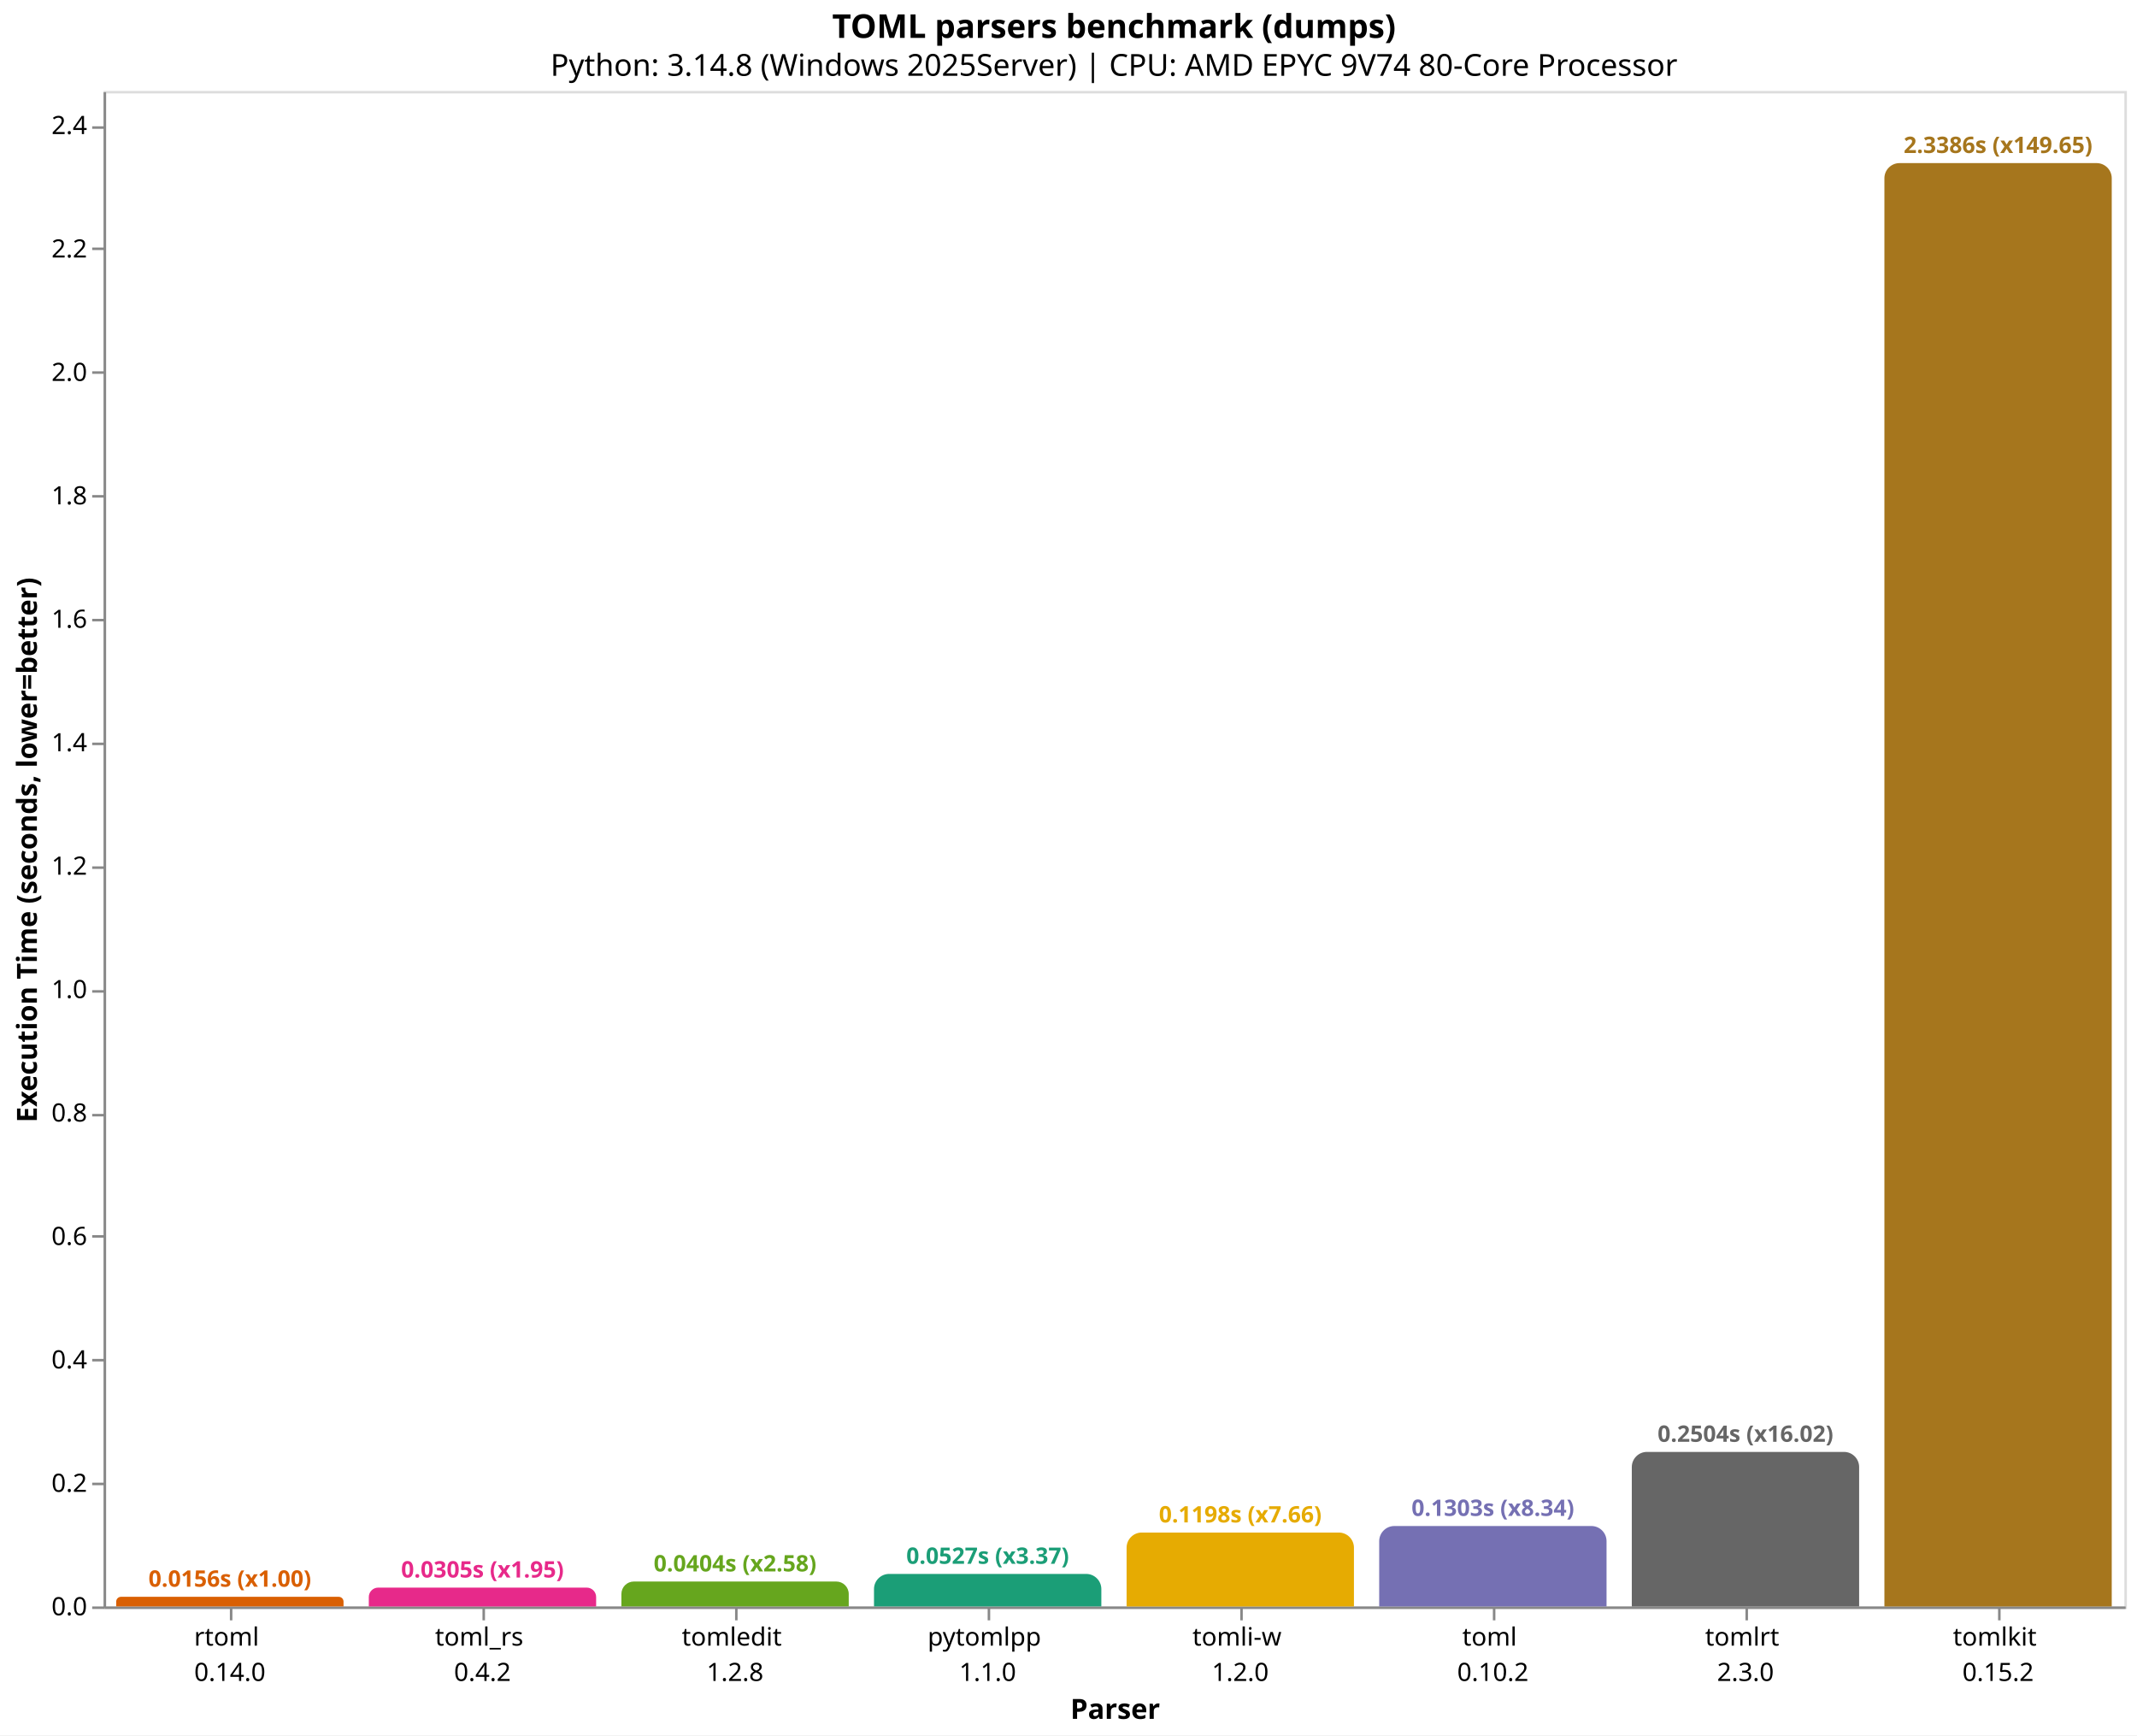
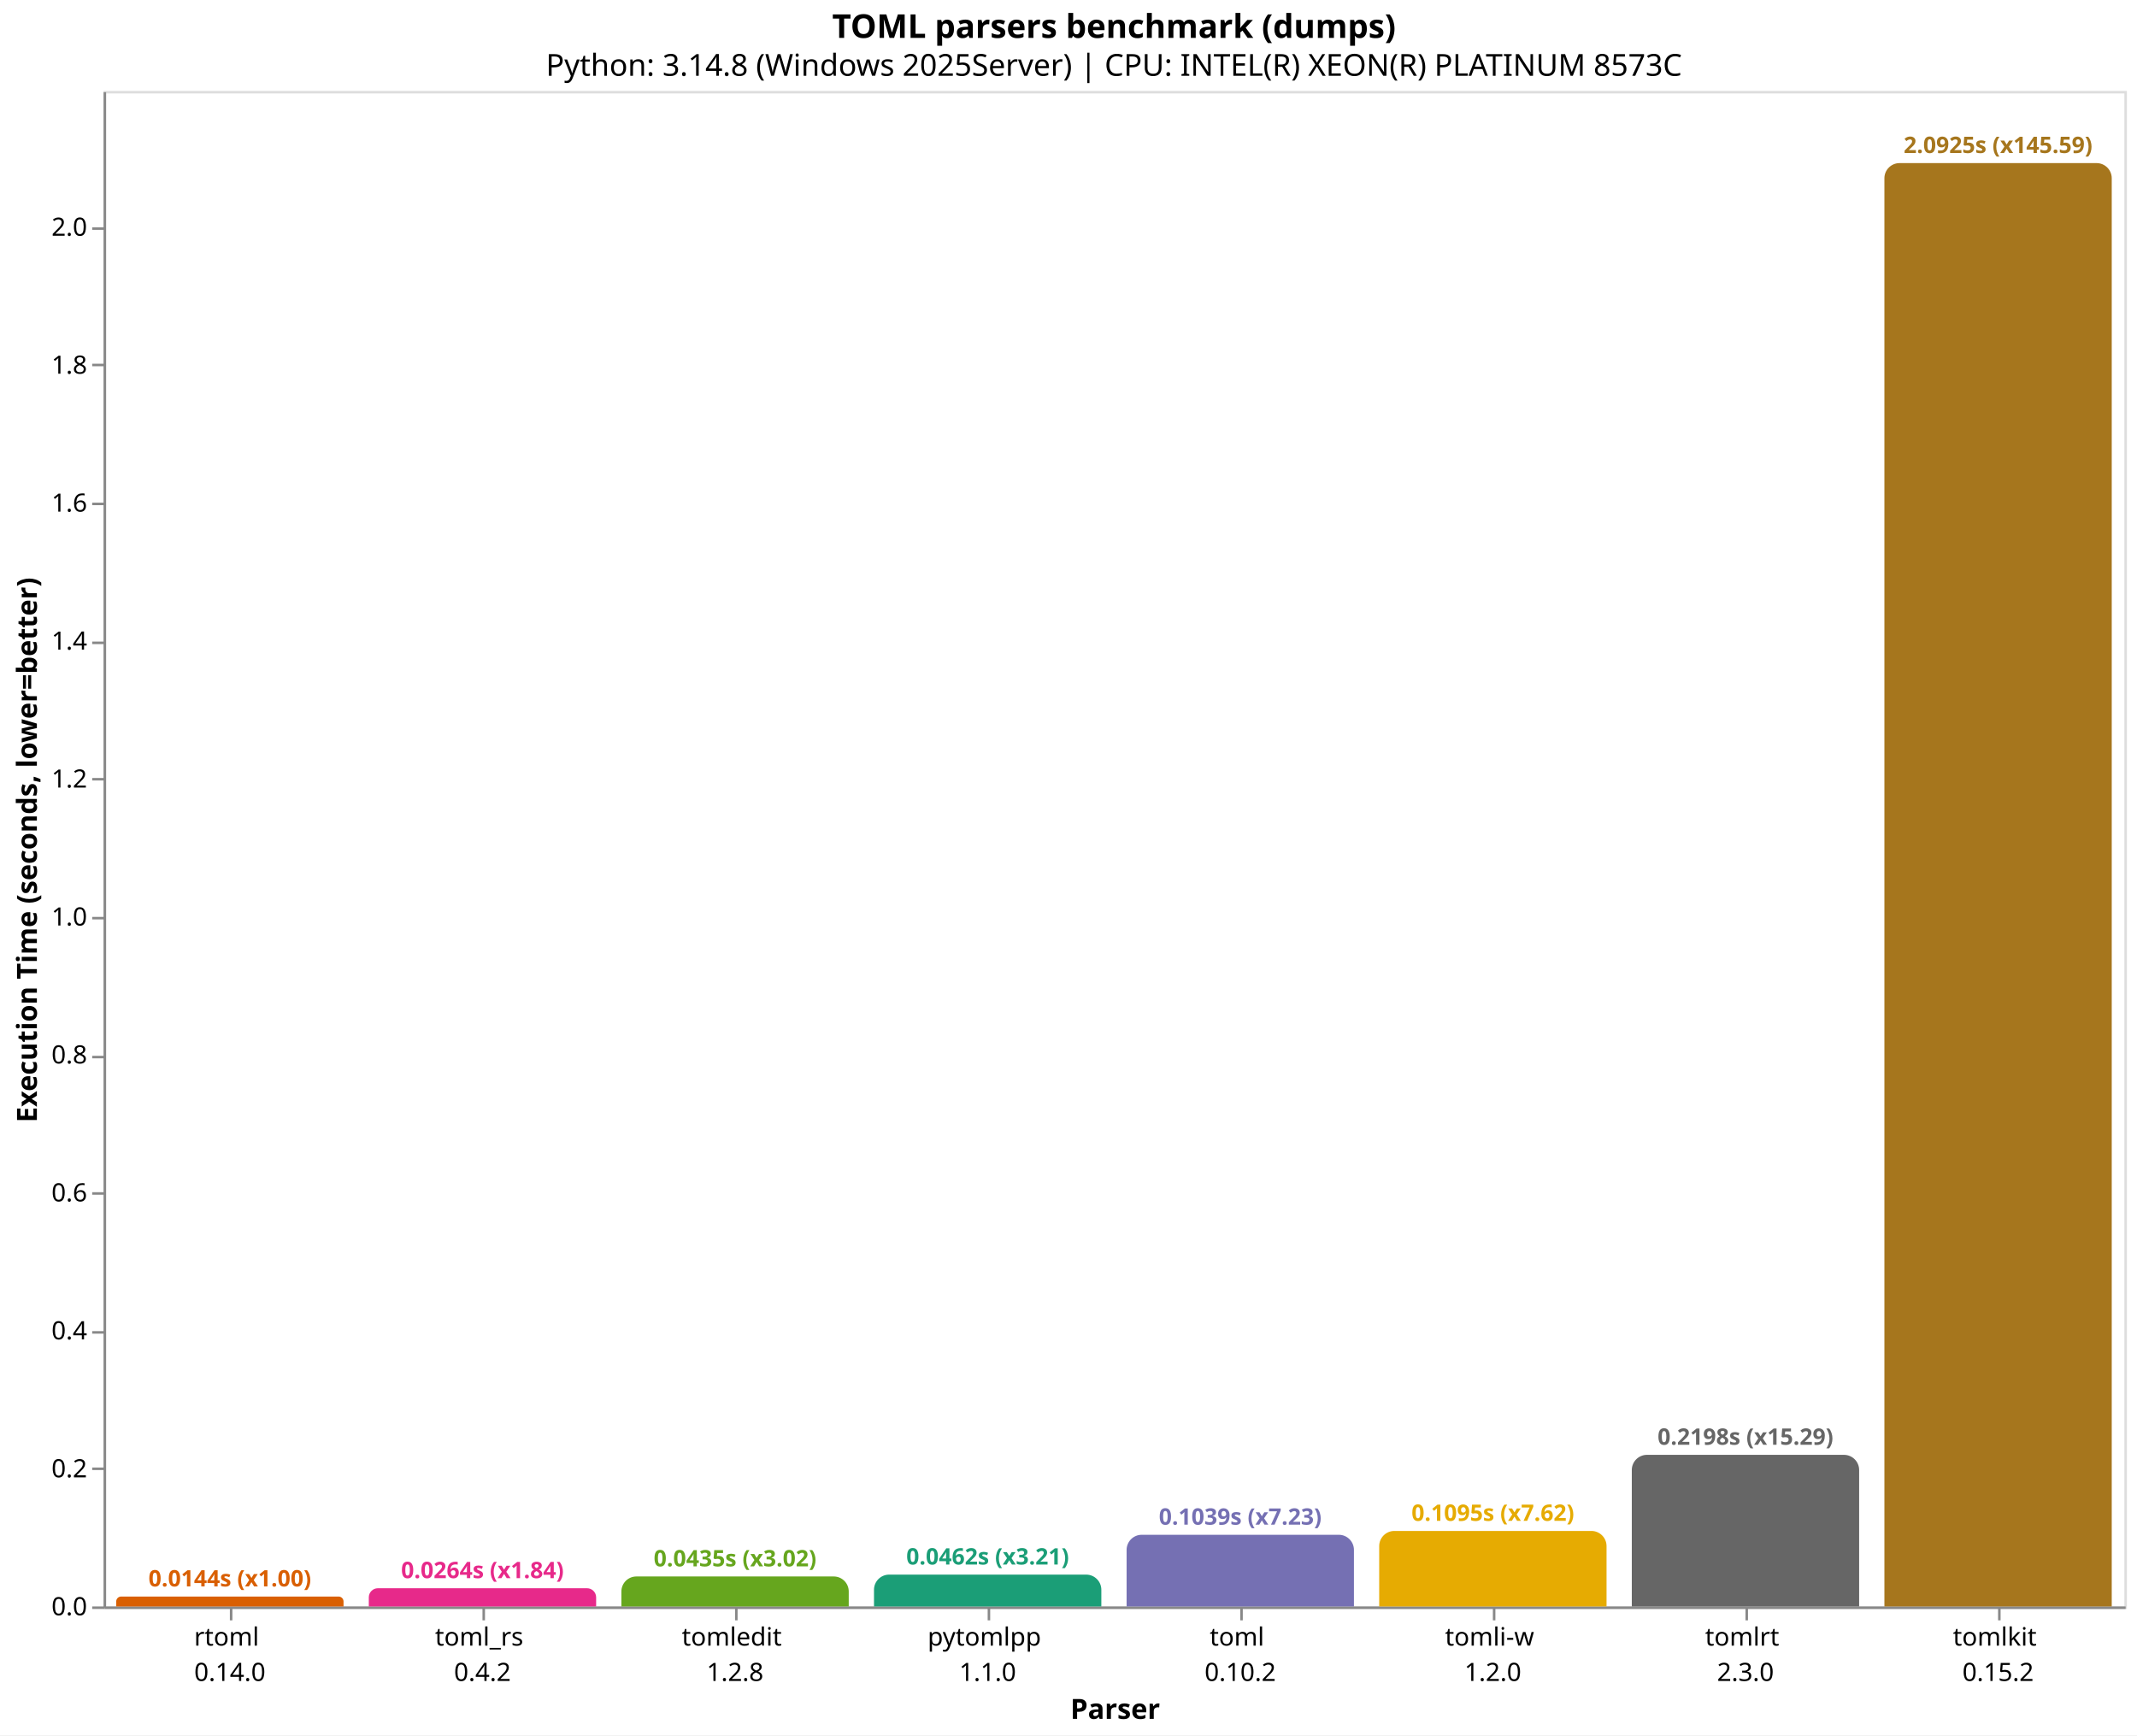
<svg xmlns="http://www.w3.org/2000/svg" version="1.1" class="marks" width="846" height="687" viewBox="0 0 846 687">
  <rect width="846" height="687" fill="white" />
  <g fill="none" stroke-miterlimit="10" transform="translate(41,36)">
    <g class="mark-group role-frame root" role="graphics-object" aria-roledescription="group mark container">
      <g transform="translate(0,0)">
        <path class="background" aria-hidden="true" d="M0.5,0.5h800v600h-800Z" stroke="#ddd" />
        <g>
-           <g class="mark-group role-axis" role="graphics-symbol" aria-roledescription="axis" aria-label="X-axis titled 'Parser' for a discrete scale with 8 values: rtoml&#10;0.14.0, toml_rs&#10;0.4.2, tomledit&#10;1.2.8, pytomlpp&#10;1.1.0, tomli-w&#10;1.2.0, ending with tomlkit&#10;0.15.2">
+           <g class="mark-group role-axis" role="graphics-symbol" aria-roledescription="axis" aria-label="X-axis titled 'Parser' for a discrete scale with 8 values: rtoml&#10;0.14.0, toml_rs&#10;0.4.2, tomledit&#10;1.2.8, pytomlpp&#10;1.1.0, toml&#10;0.10.2, ending with tomlkit&#10;0.15.2">
            <g transform="translate(0.5,600.5)">
              <path class="background" aria-hidden="true" d="M0,0h0v0h0Z" pointer-events="none" />
              <g>
                <g class="mark-rule role-axis-tick" pointer-events="none">
                  <line transform="translate(50,0)" x2="0" y2="5" stroke="#888" stroke-width="1" opacity="1" />
                  <line transform="translate(150,0)" x2="0" y2="5" stroke="#888" stroke-width="1" opacity="1" />
                  <line transform="translate(250,0)" x2="0" y2="5" stroke="#888" stroke-width="1" opacity="1" />
                  <line transform="translate(350,0)" x2="0" y2="5" stroke="#888" stroke-width="1" opacity="1" />
                  <line transform="translate(450,0)" x2="0" y2="5" stroke="#888" stroke-width="1" opacity="1" />
                  <line transform="translate(550,0)" x2="0" y2="5" stroke="#888" stroke-width="1" opacity="1" />
                  <line transform="translate(650,0)" x2="0" y2="5" stroke="#888" stroke-width="1" opacity="1" />
                  <line transform="translate(750,0)" x2="0" y2="5" stroke="#888" stroke-width="1" opacity="1" />
                </g>
                <g class="mark-text role-axis-label" pointer-events="none">
                  <text text-anchor="middle" transform="translate(49.5,15)" font-family="sans-serif" font-size="10px" fill="#000" opacity="1">
                    <tspan>rtoml</tspan>
                    <tspan x="0" dy="14">0.14.0</tspan>
                  </text>
                  <text text-anchor="middle" transform="translate(149.5,15)" font-family="sans-serif" font-size="10px" fill="#000" opacity="1">
                    <tspan>toml_rs</tspan>
                    <tspan x="0" dy="14">0.4.2</tspan>
                  </text>
                  <text text-anchor="middle" transform="translate(249.5,15)" font-family="sans-serif" font-size="10px" fill="#000" opacity="1">
                    <tspan>tomledit</tspan>
                    <tspan x="0" dy="14">1.2.8</tspan>
                  </text>
                  <text text-anchor="middle" transform="translate(349.5,15)" font-family="sans-serif" font-size="10px" fill="#000" opacity="1">
                    <tspan>pytomlpp</tspan>
                    <tspan x="0" dy="14">1.1.0</tspan>
                  </text>
                  <text text-anchor="middle" transform="translate(449.5,15)" font-family="sans-serif" font-size="10px" fill="#000" opacity="1">
+                     <tspan>toml</tspan>
+                     <tspan x="0" dy="14">0.10.2</tspan>
+                   </text>
+                   <text text-anchor="middle" transform="translate(549.5,15)" font-family="sans-serif" font-size="10px" fill="#000" opacity="1">
                    <tspan>tomli-w</tspan>
                    <tspan x="0" dy="14">1.2.0</tspan>
-                   </text>
-                   <text text-anchor="middle" transform="translate(549.5,15)" font-family="sans-serif" font-size="10px" fill="#000" opacity="1">
-                     <tspan>toml</tspan>
-                     <tspan x="0" dy="14">0.10.2</tspan>
                  </text>
                  <text text-anchor="middle" transform="translate(649.5,15)" font-family="sans-serif" font-size="10px" fill="#000" opacity="1">
                    <tspan>tomlrt</tspan>
                    <tspan x="0" dy="14">2.3.0</tspan>
                  </text>
                  <text text-anchor="middle" transform="translate(749.5,15)" font-family="sans-serif" font-size="10px" fill="#000" opacity="1">
                    <tspan>tomlkit</tspan>
                    <tspan x="0" dy="14">0.15.2</tspan>
                  </text>
                </g>
                <g class="mark-rule role-axis-domain" pointer-events="none">
                  <line transform="translate(0,0)" x2="800" y2="0" stroke="#888" stroke-width="1" opacity="1" />
                </g>
                <g class="mark-text role-axis-title" pointer-events="none">
                  <text text-anchor="middle" transform="translate(400,44)" font-family="sans-serif" font-size="11px" font-weight="bold" fill="#000" opacity="1">Parser</text>
                </g>
              </g>
              <path class="foreground" aria-hidden="true" d="" pointer-events="none" display="none" />
            </g>
          </g>
-           <g class="mark-group role-axis" role="graphics-symbol" aria-roledescription="axis" aria-label="Y-axis titled 'Execution Time (seconds, lower=better)' for a linear scale with values from 0.0 to 2.5">
+           <g class="mark-group role-axis" role="graphics-symbol" aria-roledescription="axis" aria-label="Y-axis titled 'Execution Time (seconds, lower=better)' for a linear scale with values from 0.0 to 2.2">
            <g transform="translate(0.5,0.5)">
              <path class="background" aria-hidden="true" d="M0,0h0v0h0Z" pointer-events="none" />
              <g>
                <g class="mark-rule role-axis-tick" pointer-events="none">
                  <line transform="translate(0,600)" x2="-5" y2="0" stroke="#888" stroke-width="1" opacity="1" />
-                   <line transform="translate(0,551)" x2="-5" y2="0" stroke="#888" stroke-width="1" opacity="1" />
-                   <line transform="translate(0,502)" x2="-5" y2="0" stroke="#888" stroke-width="1" opacity="1" />
-                   <line transform="translate(0,453)" x2="-5" y2="0" stroke="#888" stroke-width="1" opacity="1" />
-                   <line transform="translate(0,405)" x2="-5" y2="0" stroke="#888" stroke-width="1" opacity="1" />
-                   <line transform="translate(0,356)" x2="-5" y2="0" stroke="#888" stroke-width="1" opacity="1" />
-                   <line transform="translate(0,307)" x2="-5" y2="0" stroke="#888" stroke-width="1" opacity="1" />
-                   <line transform="translate(0,258)" x2="-5" y2="0" stroke="#888" stroke-width="1" opacity="1" />
-                   <line transform="translate(0,209)" x2="-5" y2="0" stroke="#888" stroke-width="1" opacity="1" />
-                   <line transform="translate(0,160)" x2="-5" y2="0" stroke="#888" stroke-width="1" opacity="1" />
-                   <line transform="translate(0,111)" x2="-5" y2="0" stroke="#888" stroke-width="1" opacity="1" />
-                   <line transform="translate(0,62)" x2="-5" y2="0" stroke="#888" stroke-width="1" opacity="1" />
-                   <line transform="translate(0,14)" x2="-5" y2="0" stroke="#888" stroke-width="1" opacity="1" />
+                   <line transform="translate(0,545)" x2="-5" y2="0" stroke="#888" stroke-width="1" opacity="1" />
+                   <line transform="translate(0,491)" x2="-5" y2="0" stroke="#888" stroke-width="1" opacity="1" />
+                   <line transform="translate(0,436)" x2="-5" y2="0" stroke="#888" stroke-width="1" opacity="1" />
+                   <line transform="translate(0,382)" x2="-5" y2="0" stroke="#888" stroke-width="1" opacity="1" />
+                   <line transform="translate(0,327)" x2="-5" y2="0" stroke="#888" stroke-width="1" opacity="1" />
+                   <line transform="translate(0,272)" x2="-5" y2="0" stroke="#888" stroke-width="1" opacity="1" />
+                   <line transform="translate(0,218)" x2="-5" y2="0" stroke="#888" stroke-width="1" opacity="1" />
+                   <line transform="translate(0,163)" x2="-5" y2="0" stroke="#888" stroke-width="1" opacity="1" />
+                   <line transform="translate(0,108)" x2="-5" y2="0" stroke="#888" stroke-width="1" opacity="1" />
+                   <line transform="translate(0,54)" x2="-5" y2="0" stroke="#888" stroke-width="1" opacity="1" />
                </g>
                <g class="mark-text role-axis-label" pointer-events="none">
                  <text text-anchor="end" transform="translate(-7,603)" font-family="sans-serif" font-size="10px" fill="#000" opacity="1">0.0</text>
-                   <text text-anchor="end" transform="translate(-7,554.1316)" font-family="sans-serif" font-size="10px" fill="#000" opacity="1">0.2</text>
-                   <text text-anchor="end" transform="translate(-7,505.2631)" font-family="sans-serif" font-size="10px" fill="#000" opacity="1">0.4</text>
-                   <text text-anchor="end" transform="translate(-7,456.3947)" font-family="sans-serif" font-size="10px" fill="#000" opacity="1">0.6</text>
-                   <text text-anchor="end" transform="translate(-7,407.5262)" font-family="sans-serif" font-size="10px" fill="#000" opacity="1">0.8</text>
-                   <text text-anchor="end" transform="translate(-7,358.6578)" font-family="sans-serif" font-size="10px" fill="#000" opacity="1">1.0</text>
-                   <text text-anchor="end" transform="translate(-7,309.7894)" font-family="sans-serif" font-size="10px" fill="#000" opacity="1">1.2</text>
-                   <text text-anchor="end" transform="translate(-7,260.9209)" font-family="sans-serif" font-size="10px" fill="#000" opacity="1">1.4</text>
-                   <text text-anchor="end" transform="translate(-7,212.0525)" font-family="sans-serif" font-size="10px" fill="#000" opacity="1">1.6</text>
-                   <text text-anchor="end" transform="translate(-7,163.1841)" font-family="sans-serif" font-size="10px" fill="#000" opacity="1">1.8</text>
-                   <text text-anchor="end" transform="translate(-7,114.3156)" font-family="sans-serif" font-size="10px" fill="#000" opacity="1">2.0</text>
-                   <text text-anchor="end" transform="translate(-7,65.44718)" font-family="sans-serif" font-size="10px" fill="#000" opacity="1">2.2</text>
-                   <text text-anchor="end" transform="translate(-7,16.57874)" font-family="sans-serif" font-size="10px" fill="#000" opacity="1">2.4</text>
+                   <text text-anchor="end" transform="translate(-7,548.3839)" font-family="sans-serif" font-size="10px" fill="#000" opacity="1">0.2</text>
+                   <text text-anchor="end" transform="translate(-7,493.7679)" font-family="sans-serif" font-size="10px" fill="#000" opacity="1">0.4</text>
+                   <text text-anchor="end" transform="translate(-7,439.1518)" font-family="sans-serif" font-size="10px" fill="#000" opacity="1">0.6</text>
+                   <text text-anchor="end" transform="translate(-7,384.5357)" font-family="sans-serif" font-size="10px" fill="#000" opacity="1">0.8</text>
+                   <text text-anchor="end" transform="translate(-7,329.9196)" font-family="sans-serif" font-size="10px" fill="#000" opacity="1">1.0</text>
+                   <text text-anchor="end" transform="translate(-7,275.3036)" font-family="sans-serif" font-size="10px" fill="#000" opacity="1">1.2</text>
+                   <text text-anchor="end" transform="translate(-7,220.6875)" font-family="sans-serif" font-size="10px" fill="#000" opacity="1">1.4</text>
+                   <text text-anchor="end" transform="translate(-7,166.0714)" font-family="sans-serif" font-size="10px" fill="#000" opacity="1">1.6</text>
+                   <text text-anchor="end" transform="translate(-7,111.4554)" font-family="sans-serif" font-size="10px" fill="#000" opacity="1">1.8</text>
+                   <text text-anchor="end" transform="translate(-7,56.83928)" font-family="sans-serif" font-size="10px" fill="#000" opacity="1">2.0</text>
                </g>
                <g class="mark-rule role-axis-domain" pointer-events="none">
                  <line transform="translate(0,600)" x2="0" y2="-600" stroke="#888" stroke-width="1" opacity="1" />
                </g>
                <g class="mark-text role-axis-title" pointer-events="none">
                  <text text-anchor="middle" transform="translate(-24.90137,300) rotate(-90) translate(0,-2)" font-family="sans-serif" font-size="11px" font-weight="bold" fill="#000" opacity="1">Execution Time (seconds, lower=better)</text>
                </g>
              </g>
              <path class="foreground" aria-hidden="true" d="" pointer-events="none" display="none" />
            </g>
          </g>
          <g class="mark-group role-scope" role="graphics-object" aria-roledescription="group mark container">
-             <g transform="translate(5,596.1816)">
-               <path class="background" aria-hidden="true" d="M1.909,0L88.091,0C89.145,0,90,0.855,90,1.909L90,3.818C90,3.818,90,3.818,90,3.818L0,3.818C0,3.818,0,3.818,0,3.818L0,1.909C0,0.855,0.855,0,1.909,0Z" />
+             <g transform="translate(5,596.0751)">
+               <path class="background" aria-hidden="true" d="M1.962,0L88.038,0C89.121,0,90,0.879,90,1.962L90,3.925C90,3.925,90,3.925,90,3.925L0,3.925C0,3.925,0,3.925,0,3.925L0,1.962C0,0.879,0.879,0,1.962,0Z" />
              <g clip-path="url(#clip9)">
                <g class="mark-group role-scope" role="graphics-object" aria-roledescription="group mark container">
-                   <g transform="translate(0,-596.1816)">
-                     <path class="background" aria-hidden="true" d="M0,0h90v0h-90Z" />
-                     <g>
-                       <g class="mark-rect role-mark layer_0_marks" role="graphics-object" aria-roledescription="rect mark container">
-                         <path aria-label="Parser: rtoml&#10;0.14.0; Execution Time (seconds, lower=better): 0.0156271; parser: rtoml; Execution Time (s): 0.0156; Slowdown: 1.00" role="graphics-symbol" aria-roledescription="bar" d="M0,596.182h90v3.818h-90Z" fill="#d95f02" />
-                       </g>
-                     </g>
-                     <path class="foreground" aria-hidden="true" d="" display="none" />
-                   </g>
-                 </g>
-               </g>
-               <path class="foreground" aria-hidden="true" d="" display="none" />
-             </g>
-             <g transform="translate(105,592.5411)">
-               <path class="background" aria-hidden="true" d="M3.729,0L86.271,0C88.329,0,90,1.671,90,3.729L90,7.459C90,7.459,90,7.459,90,7.459L0,7.459C0,7.459,0,7.459,0,7.459L0,3.729C0,1.671,1.671,0,3.729,0Z" />
+                   <g transform="translate(0,-596.0751)">
+                     <path class="background" aria-hidden="true" d="M0,0h90v0h-90Z" />
+                     <g>
+                       <g class="mark-rect role-mark layer_0_marks" role="graphics-object" aria-roledescription="rect mark container">
+                         <path aria-label="Parser: rtoml&#10;0.14.0; Execution Time (seconds, lower=better): 0.0143728; parser: rtoml; Execution Time (s): 0.0144; Slowdown: 1.00" role="graphics-symbol" aria-roledescription="bar" d="M0,596.075h90v3.925h-90Z" fill="#d95f02" />
+                       </g>
+                     </g>
+                     <path class="foreground" aria-hidden="true" d="" display="none" />
+                   </g>
+                 </g>
+               </g>
+               <path class="foreground" aria-hidden="true" d="" display="none" />
+             </g>
+             <g transform="translate(105,592.792)">
+               <path class="background" aria-hidden="true" d="M3.604,0L86.396,0C88.385,0,90,1.615,90,3.604L90,7.208C90,7.208,90,7.208,90,7.208L0,7.208C0,7.208,0,7.208,0,7.208L0,3.604C0,1.615,1.615,0,3.604,0Z" />
              <g clip-path="url(#clip10)">
                <g class="mark-group role-scope" role="graphics-object" aria-roledescription="group mark container">
-                   <g transform="translate(0,-592.5411)">
-                     <path class="background" aria-hidden="true" d="M0,0h90v0h-90Z" />
-                     <g>
-                       <g class="mark-rect role-mark layer_0_marks" role="graphics-object" aria-roledescription="rect mark container">
-                         <path aria-label="Parser: toml_rs&#10;0.4.2; Execution Time (seconds, lower=better): 0.0305264; parser: toml_rs; Execution Time (s): 0.0305; Slowdown: 1.95" role="graphics-symbol" aria-roledescription="bar" d="M0,592.541h90v7.459h-90Z" fill="#e7298a" />
-                       </g>
-                     </g>
-                     <path class="foreground" aria-hidden="true" d="" display="none" />
-                   </g>
-                 </g>
-               </g>
-               <path class="foreground" aria-hidden="true" d="" display="none" />
-             </g>
-             <g transform="translate(205,590.1326)">
-               <path class="background" aria-hidden="true" d="M4.934,0L85.066,0C87.789,0,90,2.211,90,4.934L90,9.867C90,9.867,90,9.867,90,9.867L0,9.867C0,9.867,0,9.867,0,9.867L0,4.934C0,2.211,2.211,0,4.934,0Z" />
+                   <g transform="translate(0,-592.792)">
+                     <path class="background" aria-hidden="true" d="M0,0h90v0h-90Z" />
+                     <g>
+                       <g class="mark-rect role-mark layer_0_marks" role="graphics-object" aria-roledescription="rect mark container">
+                         <path aria-label="Parser: toml_rs&#10;0.4.2; Execution Time (seconds, lower=better): 0.0263953; parser: toml_rs; Execution Time (s): 0.0264; Slowdown: 1.84" role="graphics-symbol" aria-roledescription="bar" d="M0,592.792h90v7.208h-90Z" fill="#e7298a" />
+                       </g>
+                     </g>
+                     <path class="foreground" aria-hidden="true" d="" display="none" />
+                   </g>
+                 </g>
+               </g>
+               <path class="foreground" aria-hidden="true" d="" display="none" />
+             </g>
+             <g transform="translate(205,588.13)">
+               <path class="background" aria-hidden="true" d="M5.935,0L84.065,0C87.341,0,90,2.659,90,5.935L90,11.87C90,11.87,90,11.87,90,11.87L0,11.87C0,11.87,0,11.87,0,11.87L0,5.935C0,2.659,2.659,0,5.935,0Z" />
              <g clip-path="url(#clip11)">
                <g class="mark-group role-scope" role="graphics-object" aria-roledescription="group mark container">
-                   <g transform="translate(0,-590.1326)">
-                     <path class="background" aria-hidden="true" d="M0,0h90v0h-90Z" />
-                     <g>
-                       <g class="mark-rect role-mark layer_0_marks" role="graphics-object" aria-roledescription="rect mark container">
-                         <path aria-label="Parser: tomledit&#10;1.2.8; Execution Time (seconds, lower=better): 0.0403835; parser: tomledit; Execution Time (s): 0.0404; Slowdown: 2.58" role="graphics-symbol" aria-roledescription="bar" d="M0,590.133h90v9.867h-90Z" fill="#66a61e" />
-                       </g>
-                     </g>
-                     <path class="foreground" aria-hidden="true" d="" display="none" />
-                   </g>
-                 </g>
-               </g>
-               <path class="foreground" aria-hidden="true" d="" display="none" />
-             </g>
-             <g transform="translate(305,587.1226)">
-               <path class="background" aria-hidden="true" d="M6,0L84,0C87.311,0,90,2.689,90,6L90,12.877C90,12.877,90,12.877,90,12.877L0,12.877C0,12.877,0,12.877,0,12.877L0,6C0,2.689,2.689,0,6,0Z" />
+                   <g transform="translate(0,-588.13)">
+                     <path class="background" aria-hidden="true" d="M0,0h90v0h-90Z" />
+                     <g>
+                       <g class="mark-rect role-mark layer_0_marks" role="graphics-object" aria-roledescription="rect mark container">
+                         <path aria-label="Parser: tomledit&#10;1.2.8; Execution Time (seconds, lower=better): 0.0434669; parser: tomledit; Execution Time (s): 0.0435; Slowdown: 3.02" role="graphics-symbol" aria-roledescription="bar" d="M0,588.13h90v11.87h-90Z" fill="#66a61e" />
+                       </g>
+                     </g>
+                     <path class="foreground" aria-hidden="true" d="" display="none" />
+                   </g>
+                 </g>
+               </g>
+               <path class="foreground" aria-hidden="true" d="" display="none" />
+             </g>
+             <g transform="translate(305,587.3961)">
+               <path class="background" aria-hidden="true" d="M6,0L84,0C87.311,0,90,2.689,90,6L90,12.604C90,12.604,90,12.604,90,12.604L0,12.604C0,12.604,0,12.604,0,12.604L0,6C0,2.689,2.689,0,6,0Z" />
              <g clip-path="url(#clip12)">
                <g class="mark-group role-scope" role="graphics-object" aria-roledescription="group mark container">
-                   <g transform="translate(0,-587.1226)">
-                     <path class="background" aria-hidden="true" d="M0,0h90v0h-90Z" />
-                     <g>
-                       <g class="mark-rect role-mark layer_0_marks" role="graphics-object" aria-roledescription="rect mark container">
-                         <path aria-label="Parser: pytomlpp&#10;1.1.0; Execution Time (seconds, lower=better): 0.0527024; parser: pytomlpp; Execution Time (s): 0.0527; Slowdown: 3.37" role="graphics-symbol" aria-roledescription="bar" d="M0,587.123h90v12.877h-90Z" fill="#1b9e77" />
-                       </g>
-                     </g>
-                     <path class="foreground" aria-hidden="true" d="" display="none" />
-                   </g>
-                 </g>
-               </g>
-               <path class="foreground" aria-hidden="true" d="" display="none" />
-             </g>
-             <g transform="translate(405,570.7399)">
-               <path class="background" aria-hidden="true" d="M6,0L84,0C87.311,0,90,2.689,90,6L90,29.26C90,29.26,90,29.26,90,29.26L0,29.26C0,29.26,0,29.26,0,29.26L0,6C0,2.689,2.689,0,6,0Z" />
+                   <g transform="translate(0,-587.3961)">
+                     <path class="background" aria-hidden="true" d="M0,0h90v0h-90Z" />
+                     <g>
+                       <g class="mark-rect role-mark layer_0_marks" role="graphics-object" aria-roledescription="rect mark container">
+                         <path aria-label="Parser: pytomlpp&#10;1.1.0; Execution Time (seconds, lower=better): 0.0461547; parser: pytomlpp; Execution Time (s): 0.0462; Slowdown: 3.21" role="graphics-symbol" aria-roledescription="bar" d="M0,587.396h90v12.604h-90Z" fill="#1b9e77" />
+                       </g>
+                     </g>
+                     <path class="foreground" aria-hidden="true" d="" display="none" />
+                   </g>
+                 </g>
+               </g>
+               <path class="foreground" aria-hidden="true" d="" display="none" />
+             </g>
+             <g transform="translate(405,571.6234)">
+               <path class="background" aria-hidden="true" d="M6,0L84,0C87.311,0,90,2.689,90,6L90,28.377C90,28.377,90,28.377,90,28.377L0,28.377C0,28.377,0,28.377,0,28.377L0,6C0,2.689,2.689,0,6,0Z" />
              <g clip-path="url(#clip13)">
                <g class="mark-group role-scope" role="graphics-object" aria-roledescription="group mark container">
-                   <g transform="translate(0,-570.7399)">
-                     <path class="background" aria-hidden="true" d="M0,0h90v0h-90Z" />
-                     <g>
-                       <g class="mark-rect role-mark layer_0_marks" role="graphics-object" aria-roledescription="rect mark container">
-                         <path aria-label="Parser: tomli-w&#10;1.2.0; Execution Time (seconds, lower=better): 0.1197504; parser: tomli-w; Execution Time (s): 0.1198; Slowdown: 7.66" role="graphics-symbol" aria-roledescription="bar" d="M0,570.74h90v29.26h-90Z" fill="#e6ab02" />
-                       </g>
-                     </g>
-                     <path class="foreground" aria-hidden="true" d="" display="none" />
-                   </g>
-                 </g>
-               </g>
-               <path class="foreground" aria-hidden="true" d="" display="none" />
-             </g>
-             <g transform="translate(505,568.1574)">
-               <path class="background" aria-hidden="true" d="M6,0L84,0C87.311,0,90,2.689,90,6L90,31.843C90,31.843,90,31.843,90,31.843L0,31.843C0,31.843,0,31.843,0,31.843L0,6C0,2.689,2.689,0,6,0Z" />
+                   <g transform="translate(0,-571.6234)">
+                     <path class="background" aria-hidden="true" d="M0,0h90v0h-90Z" />
+                     <g>
+                       <g class="mark-rect role-mark layer_0_marks" role="graphics-object" aria-roledescription="rect mark container">
+                         <path aria-label="Parser: toml&#10;0.10.2; Execution Time (seconds, lower=better): 0.1039131; parser: toml; Execution Time (s): 0.1039; Slowdown: 7.23" role="graphics-symbol" aria-roledescription="bar" d="M0,571.623h90v28.377h-90Z" fill="#7570b3" />
+                       </g>
+                     </g>
+                     <path class="foreground" aria-hidden="true" d="" display="none" />
+                   </g>
+                 </g>
+               </g>
+               <path class="foreground" aria-hidden="true" d="" display="none" />
+             </g>
+             <g transform="translate(505,570.109)">
+               <path class="background" aria-hidden="true" d="M6,0L84,0C87.311,0,90,2.689,90,6L90,29.891C90,29.891,90,29.891,90,29.891L0,29.891C0,29.891,0,29.891,0,29.891L0,6C0,2.689,2.689,0,6,0Z" />
              <g clip-path="url(#clip14)">
                <g class="mark-group role-scope" role="graphics-object" aria-roledescription="group mark container">
-                   <g transform="translate(0,-568.1574)">
-                     <path class="background" aria-hidden="true" d="M0,0h90v0h-90Z" />
-                     <g>
-                       <g class="mark-rect role-mark layer_0_marks" role="graphics-object" aria-roledescription="rect mark container">
-                         <path aria-label="Parser: toml&#10;0.10.2; Execution Time (seconds, lower=better): 0.1303195; parser: toml; Execution Time (s): 0.1303; Slowdown: 8.34" role="graphics-symbol" aria-roledescription="bar" d="M0,568.157h90v31.843h-90Z" fill="#7570b3" />
-                       </g>
-                     </g>
-                     <path class="foreground" aria-hidden="true" d="" display="none" />
-                   </g>
-                 </g>
-               </g>
-               <path class="foreground" aria-hidden="true" d="" display="none" />
-             </g>
-             <g transform="translate(605,538.8193)">
-               <path class="background" aria-hidden="true" d="M6,0L84,0C87.311,0,90,2.689,90,6L90,61.181C90,61.181,90,61.181,90,61.181L0,61.181C0,61.181,0,61.181,0,61.181L0,6C0,2.689,2.689,0,6,0Z" />
+                   <g transform="translate(0,-570.109)">
+                     <path class="background" aria-hidden="true" d="M0,0h90v0h-90Z" />
+                     <g>
+                       <g class="mark-rect role-mark layer_0_marks" role="graphics-object" aria-roledescription="rect mark container">
+                         <path aria-label="Parser: tomli-w&#10;1.2.0; Execution Time (seconds, lower=better): 0.1094586; parser: tomli-w; Execution Time (s): 0.1095; Slowdown: 7.62" role="graphics-symbol" aria-roledescription="bar" d="M0,570.109h90v29.891h-90Z" fill="#e6ab02" />
+                       </g>
+                     </g>
+                     <path class="foreground" aria-hidden="true" d="" display="none" />
+                   </g>
+                 </g>
+               </g>
+               <path class="foreground" aria-hidden="true" d="" display="none" />
+             </g>
+             <g transform="translate(605,539.9797)">
+               <path class="background" aria-hidden="true" d="M6,0L84,0C87.311,0,90,2.689,90,6L90,60.02C90,60.02,90,60.02,90,60.02L0,60.02C0,60.02,0,60.02,0,60.02L0,6C0,2.689,2.689,0,6,0Z" />
              <g clip-path="url(#clip15)">
                <g class="mark-group role-scope" role="graphics-object" aria-roledescription="group mark container">
-                   <g transform="translate(0,-538.8193)">
-                     <path class="background" aria-hidden="true" d="M0,0h90v0h-90Z" />
-                     <g>
-                       <g class="mark-rect role-mark layer_0_marks" role="graphics-object" aria-roledescription="rect mark container">
-                         <path aria-label="Parser: tomlrt&#10;2.3.0; Execution Time (seconds, lower=better): 0.2503893; parser: tomlrt; Execution Time (s): 0.2504; Slowdown: 16.02" role="graphics-symbol" aria-roledescription="bar" d="M0,538.819h90v61.181h-90Z" fill="#666666" />
+                   <g transform="translate(0,-539.9797)">
+                     <path class="background" aria-hidden="true" d="M0,0h90v0h-90Z" />
+                     <g>
+                       <g class="mark-rect role-mark layer_0_marks" role="graphics-object" aria-roledescription="rect mark container">
+                         <path aria-label="Parser: tomlrt&#10;2.3.0; Execution Time (seconds, lower=better): 0.2197899; parser: tomlrt; Execution Time (s): 0.2198; Slowdown: 15.29" role="graphics-symbol" aria-roledescription="bar" d="M0,539.98h90v60.02h-90Z" fill="#666666" />
                      </g>
                    </g>
                    <path class="foreground" aria-hidden="true" d="" display="none" />
                  </g>
                </g>
              </g>
              <path class="foreground" aria-hidden="true" d="" display="none" />
            </g>
            <g transform="translate(705,28.57143)">
              <path class="background" aria-hidden="true" d="M6,0L84,0C87.311,0,90,2.689,90,6L90,571.429C90,571.429,90,571.429,90,571.429L0,571.429C0,571.429,0,571.429,0,571.429L0,6C0,2.689,2.689,0,6,0Z" />
              <g clip-path="url(#clip16)">
                <g class="mark-group role-scope" role="graphics-object" aria-roledescription="group mark container">
                  <g transform="translate(0,-28.57143)">
                    <path class="background" aria-hidden="true" d="M0,0h90v0h-90Z" />
                    <g>
                      <g class="mark-rect role-mark layer_0_marks" role="graphics-object" aria-roledescription="rect mark container">
-                         <path aria-label="Parser: tomlkit&#10;0.15.2; Execution Time (seconds, lower=better): 2.3386406; parser: tomlkit; Execution Time (s): 2.3386; Slowdown: 149.65" role="graphics-symbol" aria-roledescription="bar" d="M0,28.571h90v571.429h-90Z" fill="#a6761d" />
+                         <path aria-label="Parser: tomlkit&#10;0.15.2; Execution Time (seconds, lower=better): 2.092529; parser: tomlkit; Execution Time (s): 2.0925; Slowdown: 145.59" role="graphics-symbol" aria-roledescription="bar" d="M0,28.571h90v571.429h-90Z" fill="#a6761d" />
                      </g>
                    </g>
                    <path class="foreground" aria-hidden="true" d="" display="none" />
                  </g>
                </g>
              </g>
              <path class="foreground" aria-hidden="true" d="" display="none" />
            </g>
          </g>
          <g class="mark-text role-mark layer_1_marks" role="graphics-object" aria-roledescription="text mark container">
-             <text aria-label="Parser: rtoml&#10;0.14.0; Execution Time (seconds, lower=better): 0.0156271; parser: rtoml; label: 0.0156s (x1.00); Execution Time (s): 0.0156; Slowdown: 1.00" role="graphics-symbol" aria-roledescription="text mark" text-anchor="middle" transform="translate(50,592.1816)" font-family="sans-serif" font-size="9px" font-weight="bold" fill="#d95f02">0.0156s (x1.00)</text>
-             <text aria-label="Parser: toml_rs&#10;0.4.2; Execution Time (seconds, lower=better): 0.0305264; parser: toml_rs; label: 0.0305s (x1.95); Execution Time (s): 0.0305; Slowdown: 1.95" role="graphics-symbol" aria-roledescription="text mark" text-anchor="middle" transform="translate(150,588.5411)" font-family="sans-serif" font-size="9px" font-weight="bold" fill="#e7298a">0.0305s (x1.95)</text>
-             <text aria-label="Parser: tomledit&#10;1.2.8; Execution Time (seconds, lower=better): 0.0403835; parser: tomledit; label: 0.0404s (x2.58); Execution Time (s): 0.0404; Slowdown: 2.58" role="graphics-symbol" aria-roledescription="text mark" text-anchor="middle" transform="translate(250,586.1326)" font-family="sans-serif" font-size="9px" font-weight="bold" fill="#66a61e">0.0404s (x2.58)</text>
-             <text aria-label="Parser: pytomlpp&#10;1.1.0; Execution Time (seconds, lower=better): 0.0527024; parser: pytomlpp; label: 0.0527s (x3.37); Execution Time (s): 0.0527; Slowdown: 3.37" role="graphics-symbol" aria-roledescription="text mark" text-anchor="middle" transform="translate(350,583.1226)" font-family="sans-serif" font-size="9px" font-weight="bold" fill="#1b9e77">0.0527s (x3.37)</text>
-             <text aria-label="Parser: tomli-w&#10;1.2.0; Execution Time (seconds, lower=better): 0.1197504; parser: tomli-w; label: 0.1198s (x7.66); Execution Time (s): 0.1198; Slowdown: 7.66" role="graphics-symbol" aria-roledescription="text mark" text-anchor="middle" transform="translate(450,566.7399)" font-family="sans-serif" font-size="9px" font-weight="bold" fill="#e6ab02">0.1198s (x7.66)</text>
-             <text aria-label="Parser: toml&#10;0.10.2; Execution Time (seconds, lower=better): 0.1303195; parser: toml; label: 0.1303s (x8.34); Execution Time (s): 0.1303; Slowdown: 8.34" role="graphics-symbol" aria-roledescription="text mark" text-anchor="middle" transform="translate(550,564.1574)" font-family="sans-serif" font-size="9px" font-weight="bold" fill="#7570b3">0.1303s (x8.34)</text>
-             <text aria-label="Parser: tomlrt&#10;2.3.0; Execution Time (seconds, lower=better): 0.2503893; parser: tomlrt; label: 0.2504s (x16.02); Execution Time (s): 0.2504; Slowdown: 16.02" role="graphics-symbol" aria-roledescription="text mark" text-anchor="middle" transform="translate(650,534.8193)" font-family="sans-serif" font-size="9px" font-weight="bold" fill="#666666">0.2504s (x16.02)</text>
-             <text aria-label="Parser: tomlkit&#10;0.15.2; Execution Time (seconds, lower=better): 2.3386406; parser: tomlkit; label: 2.3386s (x149.65); Execution Time (s): 2.3386; Slowdown: 149.65" role="graphics-symbol" aria-roledescription="text mark" text-anchor="middle" transform="translate(750,24.57143)" font-family="sans-serif" font-size="9px" font-weight="bold" fill="#a6761d">2.3386s (x149.65)</text>
+             <text aria-label="Parser: rtoml&#10;0.14.0; Execution Time (seconds, lower=better): 0.0143728; parser: rtoml; label: 0.0144s (x1.00); Execution Time (s): 0.0144; Slowdown: 1.00" role="graphics-symbol" aria-roledescription="text mark" text-anchor="middle" transform="translate(50,592.0751)" font-family="sans-serif" font-size="9px" font-weight="bold" fill="#d95f02">0.0144s (x1.00)</text>
+             <text aria-label="Parser: toml_rs&#10;0.4.2; Execution Time (seconds, lower=better): 0.0263953; parser: toml_rs; label: 0.0264s (x1.84); Execution Time (s): 0.0264; Slowdown: 1.84" role="graphics-symbol" aria-roledescription="text mark" text-anchor="middle" transform="translate(150,588.792)" font-family="sans-serif" font-size="9px" font-weight="bold" fill="#e7298a">0.0264s (x1.84)</text>
+             <text aria-label="Parser: tomledit&#10;1.2.8; Execution Time (seconds, lower=better): 0.0434669; parser: tomledit; label: 0.0435s (x3.02); Execution Time (s): 0.0435; Slowdown: 3.02" role="graphics-symbol" aria-roledescription="text mark" text-anchor="middle" transform="translate(250,584.13)" font-family="sans-serif" font-size="9px" font-weight="bold" fill="#66a61e">0.0435s (x3.02)</text>
+             <text aria-label="Parser: pytomlpp&#10;1.1.0; Execution Time (seconds, lower=better): 0.0461547; parser: pytomlpp; label: 0.0462s (x3.21); Execution Time (s): 0.0462; Slowdown: 3.21" role="graphics-symbol" aria-roledescription="text mark" text-anchor="middle" transform="translate(350,583.3961)" font-family="sans-serif" font-size="9px" font-weight="bold" fill="#1b9e77">0.0462s (x3.21)</text>
+             <text aria-label="Parser: toml&#10;0.10.2; Execution Time (seconds, lower=better): 0.1039131; parser: toml; label: 0.1039s (x7.23); Execution Time (s): 0.1039; Slowdown: 7.23" role="graphics-symbol" aria-roledescription="text mark" text-anchor="middle" transform="translate(450,567.6234)" font-family="sans-serif" font-size="9px" font-weight="bold" fill="#7570b3">0.1039s (x7.23)</text>
+             <text aria-label="Parser: tomli-w&#10;1.2.0; Execution Time (seconds, lower=better): 0.1094586; parser: tomli-w; label: 0.1095s (x7.62); Execution Time (s): 0.1095; Slowdown: 7.62" role="graphics-symbol" aria-roledescription="text mark" text-anchor="middle" transform="translate(550,566.109)" font-family="sans-serif" font-size="9px" font-weight="bold" fill="#e6ab02">0.1095s (x7.62)</text>
+             <text aria-label="Parser: tomlrt&#10;2.3.0; Execution Time (seconds, lower=better): 0.2197899; parser: tomlrt; label: 0.2198s (x15.29); Execution Time (s): 0.2198; Slowdown: 15.29" role="graphics-symbol" aria-roledescription="text mark" text-anchor="middle" transform="translate(650,535.9797)" font-family="sans-serif" font-size="9px" font-weight="bold" fill="#666666">0.2198s (x15.29)</text>
+             <text aria-label="Parser: tomlkit&#10;0.15.2; Execution Time (seconds, lower=better): 2.092529; parser: tomlkit; label: 2.0925s (x145.59); Execution Time (s): 2.0925; Slowdown: 145.59" role="graphics-symbol" aria-roledescription="text mark" text-anchor="middle" transform="translate(750,24.57143)" font-family="sans-serif" font-size="9px" font-weight="bold" fill="#a6761d">2.0925s (x145.59)</text>
          </g>
          <g class="mark-group role-title">
            <g transform="translate(400,-31)">
              <path class="background" aria-hidden="true" d="M0,0h0v0h0Z" pointer-events="none" />
              <g>
                <g class="mark-text role-title-text" role="graphics-symbol" aria-roledescription="title" aria-label="Title text 'TOML parsers benchmark (dumps)'" pointer-events="none">
                  <text text-anchor="middle" transform="translate(0,10)" font-family="sans-serif" font-size="13px" font-weight="bold" fill="#000" opacity="1">TOML parsers benchmark (dumps)</text>
                </g>
-                 <g class="mark-text role-title-subtitle" role="graphics-symbol" aria-roledescription="subtitle" aria-label="Subtitle text 'Python: 3.14.8 (Windows 2025Server) | CPU: AMD EPYC 9V74 80-Core Processor'" pointer-events="none">
-                   <text text-anchor="middle" transform="translate(0,25)" font-family="sans-serif" font-size="12px" fill="#000" opacity="1">Python: 3.14.8 (Windows 2025Server) | CPU: AMD EPYC 9V74 80-Core Processor</text>
+                 <g class="mark-text role-title-subtitle" role="graphics-symbol" aria-roledescription="subtitle" aria-label="Subtitle text 'Python: 3.14.8 (Windows 2025Server) | CPU: INTEL(R) XEON(R) PLATINUM 8573C'" pointer-events="none">
+                   <text text-anchor="middle" transform="translate(0,25)" font-family="sans-serif" font-size="12px" fill="#000" opacity="1">Python: 3.14.8 (Windows 2025Server) | CPU: INTEL(R) XEON(R) PLATINUM 8573C</text>
                </g>
              </g>
              <path class="foreground" aria-hidden="true" d="" pointer-events="none" display="none" />
            </g>
          </g>
        </g>
        <path class="foreground" aria-hidden="true" d="" display="none" />
      </g>
    </g>
  </g>
  <defs>
    <clipPath id="clip9">
-       <path d="M1.909,0L88.091,0C89.145,0,90,0.855,90,1.909L90,3.818C90,3.818,90,3.818,90,3.818L0,3.818C0,3.818,0,3.818,0,3.818L0,1.909C0,0.855,0.855,0,1.909,0Z" />
+       <path d="M1.962,0L88.038,0C89.121,0,90,0.879,90,1.962L90,3.925C90,3.925,90,3.925,90,3.925L0,3.925C0,3.925,0,3.925,0,3.925L0,1.962C0,0.879,0.879,0,1.962,0Z" />
    </clipPath>
    <clipPath id="clip10">
-       <path d="M3.729,0L86.271,0C88.329,0,90,1.671,90,3.729L90,7.459C90,7.459,90,7.459,90,7.459L0,7.459C0,7.459,0,7.459,0,7.459L0,3.729C0,1.671,1.671,0,3.729,0Z" />
+       <path d="M3.604,0L86.396,0C88.385,0,90,1.615,90,3.604L90,7.208C90,7.208,90,7.208,90,7.208L0,7.208C0,7.208,0,7.208,0,7.208L0,3.604C0,1.615,1.615,0,3.604,0Z" />
    </clipPath>
    <clipPath id="clip11">
-       <path d="M4.934,0L85.066,0C87.789,0,90,2.211,90,4.934L90,9.867C90,9.867,90,9.867,90,9.867L0,9.867C0,9.867,0,9.867,0,9.867L0,4.934C0,2.211,2.211,0,4.934,0Z" />
+       <path d="M5.935,0L84.065,0C87.341,0,90,2.659,90,5.935L90,11.87C90,11.87,90,11.87,90,11.87L0,11.87C0,11.87,0,11.87,0,11.87L0,5.935C0,2.659,2.659,0,5.935,0Z" />
    </clipPath>
    <clipPath id="clip12">
-       <path d="M6,0L84,0C87.311,0,90,2.689,90,6L90,12.877C90,12.877,90,12.877,90,12.877L0,12.877C0,12.877,0,12.877,0,12.877L0,6C0,2.689,2.689,0,6,0Z" />
+       <path d="M6,0L84,0C87.311,0,90,2.689,90,6L90,12.604C90,12.604,90,12.604,90,12.604L0,12.604C0,12.604,0,12.604,0,12.604L0,6C0,2.689,2.689,0,6,0Z" />
    </clipPath>
    <clipPath id="clip13">
-       <path d="M6,0L84,0C87.311,0,90,2.689,90,6L90,29.26C90,29.26,90,29.26,90,29.26L0,29.26C0,29.26,0,29.26,0,29.26L0,6C0,2.689,2.689,0,6,0Z" />
+       <path d="M6,0L84,0C87.311,0,90,2.689,90,6L90,28.377C90,28.377,90,28.377,90,28.377L0,28.377C0,28.377,0,28.377,0,28.377L0,6C0,2.689,2.689,0,6,0Z" />
    </clipPath>
    <clipPath id="clip14">
-       <path d="M6,0L84,0C87.311,0,90,2.689,90,6L90,31.843C90,31.843,90,31.843,90,31.843L0,31.843C0,31.843,0,31.843,0,31.843L0,6C0,2.689,2.689,0,6,0Z" />
+       <path d="M6,0L84,0C87.311,0,90,2.689,90,6L90,29.891C90,29.891,90,29.891,90,29.891L0,29.891C0,29.891,0,29.891,0,29.891L0,6C0,2.689,2.689,0,6,0Z" />
    </clipPath>
    <clipPath id="clip15">
-       <path d="M6,0L84,0C87.311,0,90,2.689,90,6L90,61.181C90,61.181,90,61.181,90,61.181L0,61.181C0,61.181,0,61.181,0,61.181L0,6C0,2.689,2.689,0,6,0Z" />
+       <path d="M6,0L84,0C87.311,0,90,2.689,90,6L90,60.02C90,60.02,90,60.02,90,60.02L0,60.02C0,60.02,0,60.02,0,60.02L0,6C0,2.689,2.689,0,6,0Z" />
    </clipPath>
    <clipPath id="clip16">
      <path d="M6,0L84,0C87.311,0,90,2.689,90,6L90,571.429C90,571.429,90,571.429,90,571.429L0,571.429C0,571.429,0,571.429,0,571.429L0,6C0,2.689,2.689,0,6,0Z" />
    </clipPath>
  </defs>
</svg>
